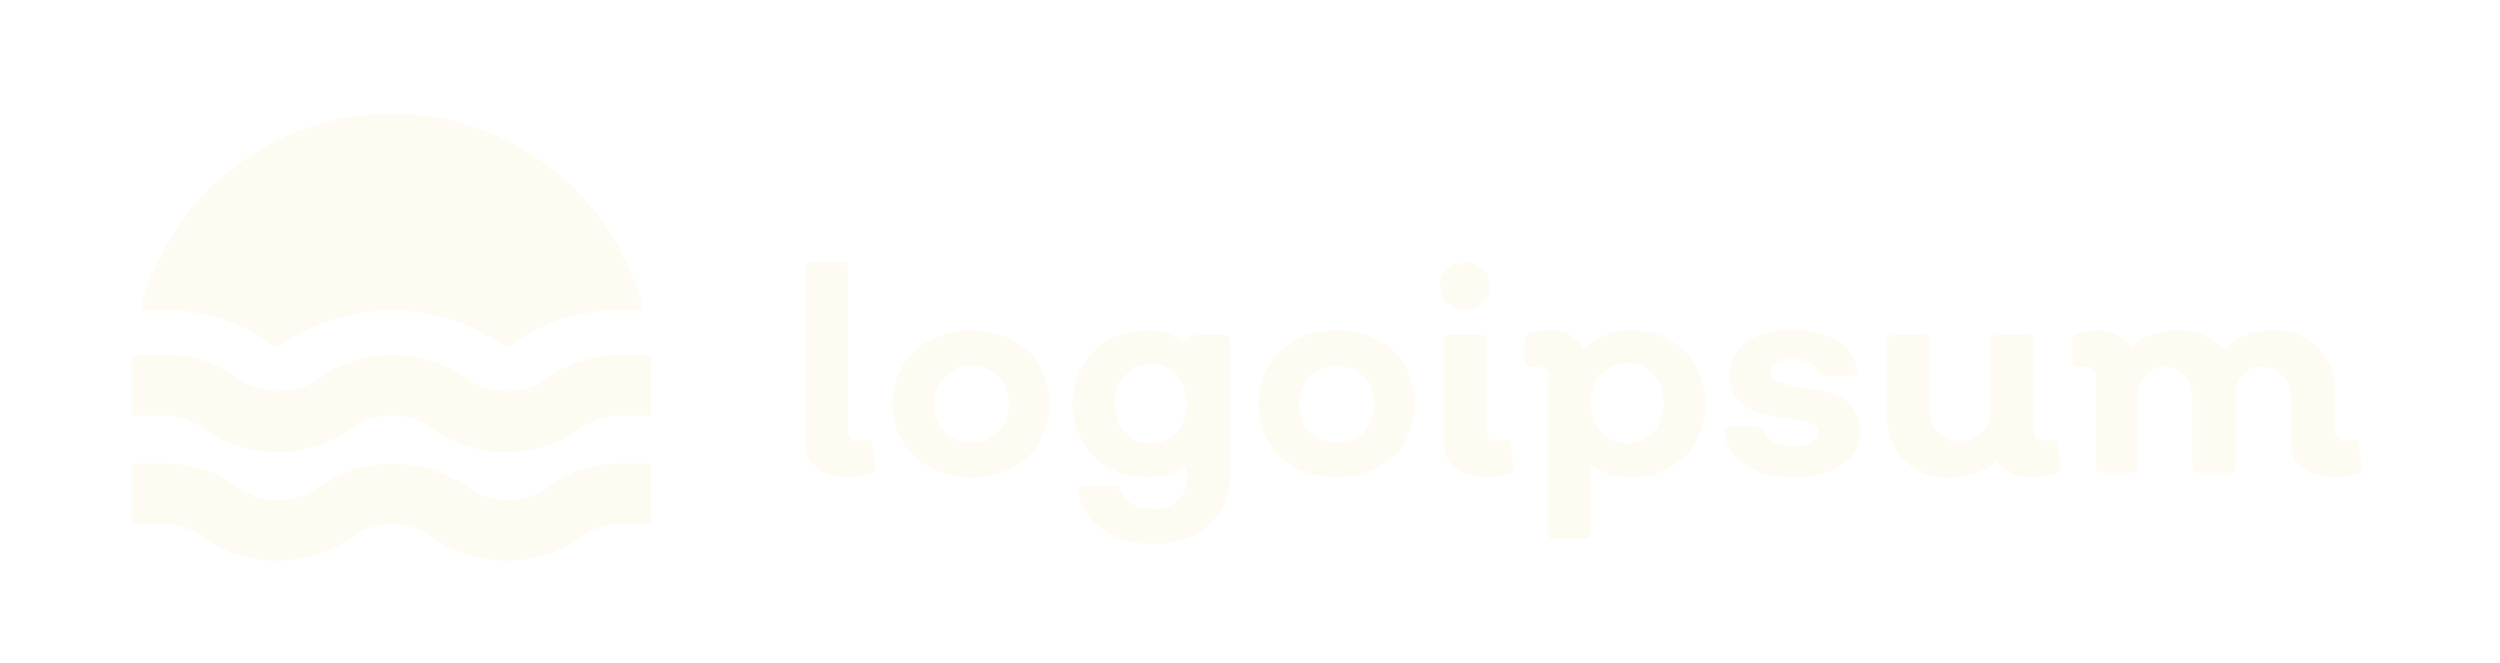
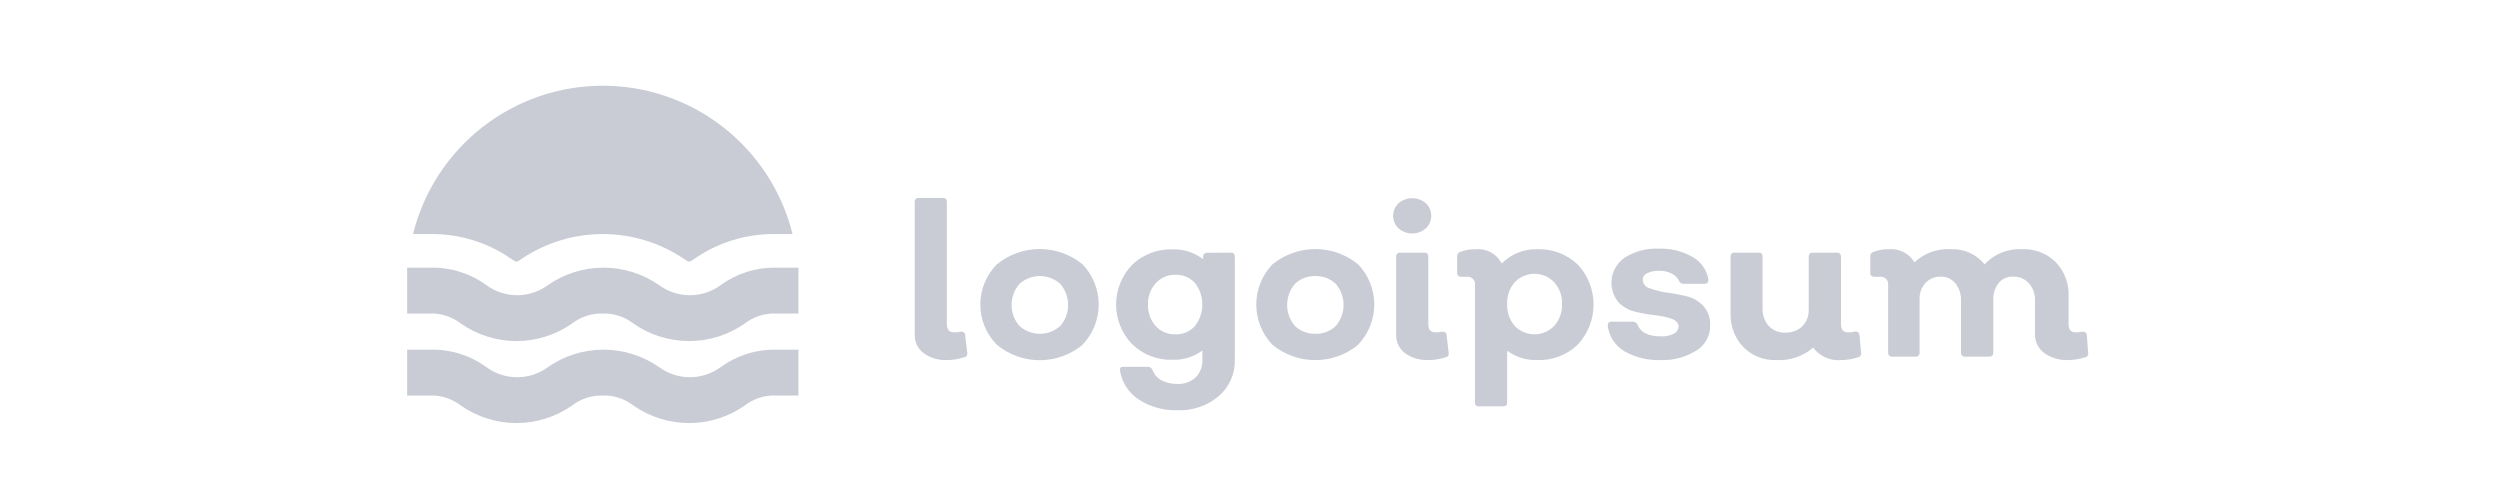
- <svg xmlns="http://www.w3.org/2000/svg" id="logo-3" width="132" height="35" viewBox="0 0 132 35" fill="#fefbf3">
-   <path d="M44.83 25.205C44.235 25.237 43.647 25.068 43.16 24.725C42.957 24.574 42.793 24.376 42.683 24.148C42.573 23.919 42.521 23.668 42.53 23.415V14.145C42.525 14.105 42.529 14.066 42.542 14.028C42.555 13.991 42.576 13.957 42.604 13.929C42.632 13.901 42.666 13.88 42.703 13.867C42.741 13.854 42.781 13.85 42.82 13.855H44.5C44.69 13.855 44.78 13.955 44.78 14.145V22.695C44.78 23.075 44.95 23.265 45.3 23.265C45.448 23.271 45.597 23.254 45.74 23.215C45.94 23.215 46.05 23.275 46.06 23.455L46.21 24.705C46.217 24.741 46.217 24.779 46.208 24.815C46.2 24.851 46.183 24.885 46.16 24.914C46.138 24.944 46.109 24.968 46.076 24.985C46.043 25.003 46.007 25.013 45.97 25.015C45.602 25.136 45.218 25.2 44.83 25.205Z" class="ccustom" fill="#fefbf3" />
-   <path d="M54.28 24.135C53.436 24.832 52.375 25.214 51.28 25.214C50.185 25.214 49.124 24.832 48.28 24.135C47.538 23.386 47.122 22.374 47.122 21.32C47.122 20.265 47.538 19.254 48.28 18.505C49.126 17.811 50.186 17.432 51.28 17.432C52.374 17.432 53.434 17.811 54.28 18.505C55.005 19.261 55.41 20.267 55.41 21.315C55.41 22.362 55.005 23.369 54.28 24.125V24.135ZM49.86 22.815C50.252 23.17 50.761 23.366 51.29 23.366C51.819 23.366 52.328 23.17 52.72 22.815C53.075 22.407 53.27 21.885 53.27 21.345C53.27 20.805 53.075 20.282 52.72 19.875C52.328 19.52 51.819 19.323 51.29 19.323C50.761 19.323 50.252 19.52 49.86 19.875C49.505 20.282 49.31 20.805 49.31 21.345C49.31 21.885 49.505 22.407 49.86 22.815Z" class="ccustom" fill="#fefbf3" />
-   <path d="M64.66 17.685C64.85 17.685 64.94 17.785 64.94 17.975V25.145C64.957 25.629 64.867 26.11 64.675 26.555C64.483 27 64.194 27.396 63.83 27.715C63.021 28.404 61.982 28.762 60.92 28.715C59.961 28.748 59.015 28.487 58.21 27.965C57.866 27.739 57.572 27.445 57.347 27.101C57.122 26.757 56.97 26.37 56.9 25.965C56.9 25.765 56.9 25.675 57.17 25.675H58.85C58.921 25.677 58.99 25.7 59.049 25.741C59.108 25.782 59.153 25.839 59.18 25.905C59.289 26.208 59.506 26.461 59.79 26.615C60.136 26.793 60.521 26.883 60.91 26.875C61.145 26.888 61.38 26.854 61.601 26.774C61.823 26.696 62.026 26.573 62.2 26.415C62.359 26.249 62.482 26.053 62.563 25.838C62.644 25.623 62.68 25.394 62.67 25.165V24.535C62.069 24.977 61.336 25.206 60.59 25.185C60.068 25.204 59.547 25.117 59.059 24.93C58.571 24.742 58.126 24.458 57.75 24.095C57.029 23.349 56.626 22.352 56.626 21.315C56.626 20.277 57.029 19.281 57.75 18.535C58.127 18.174 58.573 17.893 59.061 17.708C59.549 17.522 60.069 17.436 60.59 17.455C61.358 17.434 62.11 17.678 62.72 18.145V17.985C62.715 17.946 62.719 17.907 62.732 17.871C62.744 17.834 62.764 17.801 62.791 17.773C62.818 17.745 62.851 17.724 62.887 17.71C62.923 17.697 62.962 17.692 63 17.695L64.66 17.685ZM60.78 23.405C61.038 23.413 61.294 23.364 61.531 23.262C61.767 23.16 61.979 23.007 62.15 22.815C62.483 22.385 62.663 21.858 62.663 21.315C62.663 20.772 62.483 20.244 62.15 19.815C61.979 19.625 61.769 19.474 61.534 19.374C61.299 19.274 61.045 19.226 60.79 19.235C60.529 19.227 60.27 19.275 60.03 19.377C59.79 19.479 59.575 19.632 59.4 19.825C59.032 20.235 58.838 20.773 58.86 21.325C58.842 21.87 59.031 22.403 59.39 22.815C59.566 23.007 59.781 23.16 60.021 23.262C60.261 23.363 60.52 23.412 60.78 23.405Z" class="ccustom" fill="#fefbf3" />
-   <path d="M73.57 24.135C72.724 24.829 71.664 25.208 70.57 25.208C69.476 25.208 68.416 24.829 67.57 24.135C66.844 23.377 66.439 22.369 66.439 21.32C66.439 20.271 66.844 19.262 67.57 18.505C68.417 17.813 69.477 17.434 70.57 17.434C71.663 17.434 72.723 17.813 73.57 18.505C74.295 19.261 74.7 20.267 74.7 21.315C74.7 22.362 74.295 23.369 73.57 24.125V24.135ZM69.14 22.815C69.332 22.997 69.558 23.14 69.805 23.234C70.052 23.328 70.316 23.373 70.58 23.365C70.843 23.372 71.104 23.326 71.35 23.232C71.595 23.138 71.82 22.996 72.01 22.815C72.359 22.404 72.55 21.883 72.55 21.345C72.55 20.806 72.359 20.285 72.01 19.875C71.82 19.694 71.595 19.552 71.35 19.457C71.104 19.363 70.843 19.318 70.58 19.325C70.316 19.317 70.052 19.361 69.805 19.455C69.558 19.55 69.332 19.692 69.14 19.875C68.791 20.285 68.6 20.806 68.6 21.345C68.6 21.883 68.791 22.404 69.14 22.815Z" class="ccustom" fill="#fefbf3" />
-   <path d="M78.31 15.985C78.046 16.216 77.706 16.344 77.355 16.344C77.004 16.344 76.664 16.216 76.4 15.985C76.28 15.872 76.185 15.735 76.119 15.584C76.054 15.433 76.02 15.27 76.02 15.105C76.02 14.94 76.054 14.777 76.119 14.626C76.185 14.474 76.28 14.338 76.4 14.225C76.667 13.999 77.005 13.875 77.355 13.875C77.705 13.875 78.043 13.999 78.31 14.225C78.43 14.338 78.525 14.474 78.591 14.626C78.656 14.777 78.689 14.94 78.689 15.105C78.689 15.27 78.656 15.433 78.591 15.584C78.525 15.735 78.43 15.872 78.31 15.985ZM78.52 25.205C77.926 25.234 77.338 25.065 76.85 24.725C76.65 24.572 76.489 24.373 76.381 24.145C76.273 23.917 76.221 23.667 76.23 23.415V17.975C76.225 17.936 76.229 17.896 76.242 17.858C76.255 17.821 76.276 17.787 76.304 17.759C76.332 17.731 76.366 17.71 76.403 17.697C76.441 17.684 76.481 17.68 76.52 17.685H78.2C78.39 17.685 78.48 17.785 78.48 17.975V22.695C78.48 23.075 78.65 23.265 78.99 23.265C79.142 23.27 79.293 23.253 79.44 23.215C79.64 23.215 79.75 23.275 79.76 23.455L79.91 24.705C79.917 24.741 79.916 24.779 79.908 24.815C79.9 24.851 79.883 24.885 79.861 24.914C79.838 24.944 79.809 24.968 79.776 24.985C79.743 25.003 79.707 25.013 79.67 25.015C79.299 25.137 78.911 25.201 78.52 25.205Z" class="ccustom" fill="#fefbf3" />
-   <path d="M86.09 17.445C86.615 17.424 87.138 17.509 87.63 17.694C88.121 17.88 88.57 18.162 88.95 18.525C89.657 19.284 90.05 20.282 90.05 21.32C90.05 22.357 89.657 23.356 88.95 24.115C88.572 24.48 88.123 24.765 87.632 24.953C87.14 25.14 86.616 25.226 86.09 25.205C85.341 25.221 84.607 24.993 84 24.555V28.165C84 28.355 83.9 28.445 83.71 28.445H82.03C81.992 28.452 81.952 28.45 81.915 28.438C81.878 28.427 81.844 28.406 81.816 28.378C81.789 28.351 81.768 28.317 81.757 28.28C81.745 28.243 81.743 28.203 81.75 28.165V19.965C81.762 19.884 81.755 19.803 81.729 19.726C81.704 19.649 81.66 19.579 81.603 19.521C81.546 19.464 81.476 19.421 81.399 19.396C81.322 19.37 81.24 19.363 81.16 19.375H80.83C80.61 19.375 80.5 19.295 80.5 19.135V17.955C80.495 17.882 80.515 17.809 80.557 17.749C80.599 17.689 80.66 17.645 80.73 17.625C81.076 17.499 81.442 17.438 81.81 17.445C82.177 17.412 82.545 17.49 82.868 17.668C83.19 17.846 83.452 18.117 83.62 18.445C83.942 18.119 84.327 17.862 84.752 17.69C85.177 17.518 85.632 17.435 86.09 17.445ZM84.53 22.815C84.708 23.001 84.922 23.149 85.16 23.251C85.397 23.352 85.652 23.404 85.91 23.404C86.168 23.404 86.423 23.352 86.66 23.251C86.897 23.149 87.112 23.001 87.29 22.815C87.666 22.396 87.863 21.847 87.84 21.285C87.866 20.722 87.668 20.172 87.29 19.755C87.112 19.568 86.897 19.42 86.66 19.319C86.423 19.217 86.168 19.165 85.91 19.165C85.652 19.165 85.397 19.217 85.16 19.319C84.922 19.42 84.708 19.568 84.53 19.755C84.166 20.179 83.977 20.726 84 21.285C83.98 21.843 84.169 22.389 84.53 22.815Z" class="ccustom" fill="#fefbf3" />
-   <path d="M94.77 25.205C93.872 25.242 92.982 25.027 92.2 24.585C91.886 24.396 91.619 24.138 91.418 23.832C91.217 23.526 91.088 23.178 91.04 22.815C91.04 22.615 91.11 22.515 91.33 22.515H92.8C92.87 22.517 92.938 22.539 92.996 22.578C93.054 22.617 93.101 22.671 93.13 22.735C93.34 23.275 93.89 23.545 94.77 23.545C95.077 23.559 95.383 23.497 95.66 23.365C95.756 23.322 95.838 23.253 95.898 23.167C95.958 23.081 95.993 22.98 96 22.875C96 22.615 95.84 22.435 95.52 22.315C95.141 22.188 94.748 22.105 94.35 22.065C93.879 22.011 93.411 21.928 92.95 21.815C92.502 21.713 92.094 21.48 91.78 21.145C91.595 20.917 91.459 20.653 91.38 20.371C91.301 20.088 91.281 19.792 91.321 19.501C91.362 19.21 91.461 18.931 91.614 18.681C91.767 18.43 91.97 18.214 92.21 18.045C92.931 17.586 93.776 17.362 94.63 17.405C95.456 17.377 96.274 17.581 96.99 17.995C97.279 18.158 97.527 18.384 97.717 18.655C97.908 18.927 98.035 19.238 98.09 19.565C98.09 19.765 98 19.865 97.82 19.865H96.34C96.278 19.868 96.216 19.853 96.162 19.821C96.109 19.789 96.066 19.741 96.04 19.685C95.941 19.448 95.755 19.258 95.52 19.155C95.255 19.016 94.959 18.947 94.66 18.955C94.367 18.939 94.075 18.997 93.81 19.125C93.717 19.161 93.637 19.224 93.579 19.306C93.522 19.388 93.491 19.485 93.49 19.585C93.496 19.721 93.546 19.853 93.633 19.959C93.719 20.065 93.837 20.141 93.97 20.175C94.354 20.32 94.753 20.42 95.16 20.475C95.628 20.536 96.092 20.623 96.55 20.735C96.998 20.836 97.406 21.07 97.72 21.405C97.888 21.589 98.018 21.805 98.102 22.041C98.186 22.276 98.223 22.525 98.21 22.775C98.219 23.12 98.138 23.462 97.975 23.767C97.811 24.072 97.572 24.33 97.28 24.515C96.533 24.994 95.657 25.235 94.77 25.205Z" class="ccustom" fill="#fefbf3" />
-   <path d="M108.78 24.705C108.786 24.74 108.784 24.776 108.776 24.811C108.767 24.846 108.752 24.879 108.73 24.908C108.709 24.937 108.682 24.961 108.651 24.98C108.62 24.998 108.586 25.01 108.55 25.015C108.185 25.134 107.804 25.198 107.42 25.205C107.04 25.244 106.656 25.185 106.306 25.032C105.955 24.88 105.65 24.64 105.42 24.335C104.714 24.942 103.8 25.254 102.87 25.205C102.438 25.225 102.007 25.154 101.604 24.997C101.201 24.84 100.835 24.601 100.53 24.295C100.227 23.974 99.992 23.595 99.839 23.18C99.686 22.766 99.619 22.326 99.64 21.885V17.975C99.64 17.785 99.73 17.685 99.92 17.685H101.6C101.79 17.685 101.88 17.785 101.88 17.975V21.585C101.862 22.035 102.015 22.474 102.31 22.815C102.457 22.971 102.636 23.093 102.834 23.174C103.032 23.256 103.246 23.293 103.46 23.285C103.679 23.294 103.898 23.26 104.104 23.185C104.31 23.109 104.499 22.994 104.66 22.845C104.812 22.688 104.931 22.501 105.008 22.296C105.086 22.092 105.12 21.873 105.11 21.655V17.975C105.11 17.785 105.2 17.685 105.39 17.685H107.09C107.28 17.685 107.37 17.785 107.37 17.975V22.685C107.37 23.075 107.54 23.265 107.87 23.265C108.025 23.271 108.18 23.254 108.33 23.215C108.368 23.204 108.408 23.202 108.446 23.209C108.485 23.216 108.521 23.232 108.553 23.255C108.585 23.278 108.611 23.308 108.63 23.343C108.648 23.377 108.658 23.416 108.66 23.455L108.78 24.705Z" class="ccustom" fill="#fefbf3" />
-   <path d="M124.67 24.705C124.679 24.741 124.68 24.778 124.673 24.814C124.665 24.85 124.65 24.884 124.628 24.914C124.606 24.944 124.578 24.968 124.545 24.985C124.513 25.003 124.477 25.013 124.44 25.015C124.068 25.136 123.681 25.2 123.29 25.205C122.695 25.235 122.108 25.067 121.62 24.725C121.409 24.578 121.238 24.382 121.121 24.154C121.004 23.925 120.945 23.671 120.95 23.415V21.065C120.971 20.616 120.821 20.177 120.53 19.835C120.39 19.678 120.216 19.555 120.023 19.474C119.829 19.393 119.62 19.355 119.41 19.365C119.221 19.358 119.033 19.393 118.859 19.47C118.686 19.546 118.533 19.66 118.41 19.805C118.146 20.14 118.011 20.559 118.03 20.985V24.675C118.03 24.865 117.94 24.965 117.75 24.965H116.06C116.021 24.97 115.981 24.965 115.944 24.953C115.906 24.94 115.872 24.919 115.844 24.89C115.816 24.863 115.795 24.829 115.782 24.791C115.769 24.754 115.765 24.714 115.77 24.675V21.065C115.792 20.621 115.653 20.185 115.38 19.835C115.258 19.688 115.105 19.569 114.932 19.488C114.76 19.407 114.571 19.365 114.38 19.365C114.176 19.357 113.973 19.391 113.783 19.467C113.593 19.543 113.422 19.658 113.28 19.805C112.994 20.129 112.847 20.553 112.87 20.985V24.675C112.875 24.714 112.871 24.754 112.858 24.791C112.845 24.829 112.824 24.863 112.796 24.89C112.768 24.919 112.734 24.94 112.697 24.953C112.659 24.965 112.619 24.97 112.58 24.965H110.95C110.76 24.965 110.67 24.865 110.67 24.675V19.965C110.682 19.884 110.675 19.803 110.649 19.726C110.624 19.649 110.581 19.579 110.523 19.521C110.466 19.464 110.396 19.421 110.319 19.396C110.242 19.37 110.16 19.363 110.08 19.375H109.75C109.53 19.375 109.42 19.295 109.42 19.135V17.955C109.415 17.882 109.435 17.809 109.477 17.749C109.519 17.689 109.58 17.645 109.65 17.625C109.996 17.499 110.362 17.438 110.73 17.445C111.083 17.415 111.438 17.485 111.753 17.648C112.068 17.811 112.33 18.059 112.51 18.365C112.847 18.045 113.247 17.798 113.684 17.64C114.121 17.482 114.586 17.415 115.05 17.445C115.501 17.423 115.95 17.507 116.362 17.691C116.774 17.876 117.136 18.154 117.42 18.505C117.751 18.145 118.158 17.863 118.611 17.68C119.064 17.497 119.552 17.416 120.04 17.445C120.476 17.424 120.912 17.495 121.32 17.651C121.728 17.808 122.099 18.047 122.41 18.355C122.714 18.675 122.949 19.054 123.102 19.468C123.255 19.883 123.323 20.324 123.3 20.765V22.695C123.3 23.075 123.47 23.265 123.79 23.265C123.945 23.272 124.1 23.255 124.25 23.215C124.457 23.215 124.567 23.295 124.58 23.455L124.67 24.705Z" class="ccustom" fill="#fefbf3" />
-   <path d="M7.41 16.385C8.148 13.419 9.856 10.786 12.264 8.904C14.671 7.022 17.639 6 20.695 6C23.751 6 26.719 7.022 29.126 8.904C31.534 10.786 33.242 13.419 33.98 16.385H32.78C30.756 16.355 28.773 16.96 27.11 18.115C27.014 18.184 26.914 18.248 26.81 18.305H26.67C26.566 18.248 26.466 18.184 26.37 18.115C24.692 16.987 22.717 16.384 20.695 16.384C18.673 16.384 16.698 16.987 15.02 18.115C14.924 18.184 14.824 18.248 14.72 18.305H14.58C14.476 18.248 14.376 18.184 14.28 18.115C12.617 16.96 10.634 16.355 8.61 16.385H7.41ZM30.62 22.655C31.236 22.175 32 21.924 32.78 21.945H34.39V18.735H32.78C31.405 18.718 30.062 19.146 28.95 19.955C28.324 20.416 27.567 20.665 26.79 20.665C26.013 20.665 25.256 20.416 24.63 19.955C23.49 19.161 22.134 18.736 20.745 18.736C19.356 18.736 18 19.161 16.86 19.955C16.234 20.416 15.477 20.665 14.7 20.665C13.923 20.665 13.166 20.416 12.54 19.955C11.414 19.136 10.052 18.707 8.66 18.735H7V21.945H8.61C9.391 21.924 10.154 22.175 10.77 22.655C11.908 23.449 13.262 23.875 14.65 23.875C16.038 23.875 17.392 23.449 18.53 22.655C19.147 22.177 19.91 21.926 20.69 21.945C21.471 21.922 22.235 22.174 22.85 22.655C23.99 23.448 25.346 23.874 26.735 23.874C28.124 23.874 29.48 23.448 30.62 22.655V22.655ZM30.62 28.395C31.236 27.915 32 27.664 32.78 27.685H34.39V24.475H32.78C31.405 24.458 30.062 24.886 28.95 25.695C28.324 26.156 27.567 26.405 26.79 26.405C26.013 26.405 25.256 26.156 24.63 25.695C23.49 24.901 22.134 24.476 20.745 24.476C19.356 24.476 18 24.901 16.86 25.695C16.234 26.156 15.477 26.405 14.7 26.405C13.923 26.405 13.166 26.156 12.54 25.695C11.414 24.876 10.052 24.447 8.66 24.475H7V27.685H8.61C9.391 27.664 10.154 27.915 10.77 28.395C11.908 29.189 13.262 29.615 14.65 29.615C16.038 29.615 17.392 29.189 18.53 28.395C19.147 27.916 19.91 27.666 20.69 27.685C21.471 27.662 22.235 27.913 22.85 28.395C23.99 29.188 25.346 29.614 26.735 29.614C28.124 29.614 29.48 29.188 30.62 28.395V28.395Z" class="ccustom" fill="#fefbf3" />
+ <svg xmlns="http://www.w3.org/2000/svg" id="logo-3" width="150" height="30" viewBox="0 0 132 35" fill="#C9CCD5 ">
+   <path d="M44.83 25.205C44.235 25.237 43.647 25.068 43.16 24.725C42.957 24.574 42.793 24.376 42.683 24.148C42.573 23.919 42.521 23.668 42.53 23.415V14.145C42.525 14.105 42.529 14.066 42.542 14.028C42.555 13.991 42.576 13.957 42.604 13.929C42.632 13.901 42.666 13.88 42.703 13.867C42.741 13.854 42.781 13.85 42.82 13.855H44.5C44.69 13.855 44.78 13.955 44.78 14.145V22.695C44.78 23.075 44.95 23.265 45.3 23.265C45.448 23.271 45.597 23.254 45.74 23.215C45.94 23.215 46.05 23.275 46.06 23.455L46.21 24.705C46.217 24.741 46.217 24.779 46.208 24.815C46.2 24.851 46.183 24.885 46.16 24.914C46.138 24.944 46.109 24.968 46.076 24.985C46.043 25.003 46.007 25.013 45.97 25.015C45.602 25.136 45.218 25.2 44.83 25.205Z" class="ccustom" fill="#C9CCD5 " />
+   <path d="M54.28 24.135C53.436 24.832 52.375 25.214 51.28 25.214C50.185 25.214 49.124 24.832 48.28 24.135C47.538 23.386 47.122 22.374 47.122 21.32C47.122 20.265 47.538 19.254 48.28 18.505C49.126 17.811 50.186 17.432 51.28 17.432C52.374 17.432 53.434 17.811 54.28 18.505C55.005 19.261 55.41 20.267 55.41 21.315C55.41 22.362 55.005 23.369 54.28 24.125V24.135ZM49.86 22.815C50.252 23.17 50.761 23.366 51.29 23.366C51.819 23.366 52.328 23.17 52.72 22.815C53.075 22.407 53.27 21.885 53.27 21.345C53.27 20.805 53.075 20.282 52.72 19.875C52.328 19.52 51.819 19.323 51.29 19.323C50.761 19.323 50.252 19.52 49.86 19.875C49.505 20.282 49.31 20.805 49.31 21.345C49.31 21.885 49.505 22.407 49.86 22.815Z" class="ccustom" fill="#C9CCD5 " />
+   <path d="M64.66 17.685C64.85 17.685 64.94 17.785 64.94 17.975V25.145C64.957 25.629 64.867 26.11 64.675 26.555C64.483 27 64.194 27.396 63.83 27.715C63.021 28.404 61.982 28.762 60.92 28.715C59.961 28.748 59.015 28.487 58.21 27.965C57.866 27.739 57.572 27.445 57.347 27.101C57.122 26.757 56.97 26.37 56.9 25.965C56.9 25.765 56.9 25.675 57.17 25.675H58.85C58.921 25.677 58.99 25.7 59.049 25.741C59.108 25.782 59.153 25.839 59.18 25.905C59.289 26.208 59.506 26.461 59.79 26.615C60.136 26.793 60.521 26.883 60.91 26.875C61.145 26.888 61.38 26.854 61.601 26.774C61.823 26.696 62.026 26.573 62.2 26.415C62.359 26.249 62.482 26.053 62.563 25.838C62.644 25.623 62.68 25.394 62.67 25.165V24.535C62.069 24.977 61.336 25.206 60.59 25.185C60.068 25.204 59.547 25.117 59.059 24.93C58.571 24.742 58.126 24.458 57.75 24.095C57.029 23.349 56.626 22.352 56.626 21.315C56.626 20.277 57.029 19.281 57.75 18.535C58.127 18.174 58.573 17.893 59.061 17.708C59.549 17.522 60.069 17.436 60.59 17.455C61.358 17.434 62.11 17.678 62.72 18.145V17.985C62.715 17.946 62.719 17.907 62.732 17.871C62.744 17.834 62.764 17.801 62.791 17.773C62.818 17.745 62.851 17.724 62.887 17.71C62.923 17.697 62.962 17.692 63 17.695L64.66 17.685ZM60.78 23.405C61.038 23.413 61.294 23.364 61.531 23.262C61.767 23.16 61.979 23.007 62.15 22.815C62.483 22.385 62.663 21.858 62.663 21.315C62.663 20.772 62.483 20.244 62.15 19.815C61.979 19.625 61.769 19.474 61.534 19.374C61.299 19.274 61.045 19.226 60.79 19.235C60.529 19.227 60.27 19.275 60.03 19.377C59.79 19.479 59.575 19.632 59.4 19.825C59.032 20.235 58.838 20.773 58.86 21.325C58.842 21.87 59.031 22.403 59.39 22.815C59.566 23.007 59.781 23.16 60.021 23.262C60.261 23.363 60.52 23.412 60.78 23.405Z" class="ccustom" fill="#C9CCD5 " />
+   <path d="M73.57 24.135C72.724 24.829 71.664 25.208 70.57 25.208C69.476 25.208 68.416 24.829 67.57 24.135C66.844 23.377 66.439 22.369 66.439 21.32C66.439 20.271 66.844 19.262 67.57 18.505C68.417 17.813 69.477 17.434 70.57 17.434C71.663 17.434 72.723 17.813 73.57 18.505C74.295 19.261 74.7 20.267 74.7 21.315C74.7 22.362 74.295 23.369 73.57 24.125V24.135ZM69.14 22.815C69.332 22.997 69.558 23.14 69.805 23.234C70.052 23.328 70.316 23.373 70.58 23.365C70.843 23.372 71.104 23.326 71.35 23.232C71.595 23.138 71.82 22.996 72.01 22.815C72.359 22.404 72.55 21.883 72.55 21.345C72.55 20.806 72.359 20.285 72.01 19.875C71.82 19.694 71.595 19.552 71.35 19.457C71.104 19.363 70.843 19.318 70.58 19.325C70.316 19.317 70.052 19.361 69.805 19.455C69.558 19.55 69.332 19.692 69.14 19.875C68.791 20.285 68.6 20.806 68.6 21.345C68.6 21.883 68.791 22.404 69.14 22.815Z" class="ccustom" fill="#C9CCD5 " />
+   <path d="M78.31 15.985C78.046 16.216 77.706 16.344 77.355 16.344C77.004 16.344 76.664 16.216 76.4 15.985C76.28 15.872 76.185 15.735 76.119 15.584C76.054 15.433 76.02 15.27 76.02 15.105C76.02 14.94 76.054 14.777 76.119 14.626C76.185 14.474 76.28 14.338 76.4 14.225C76.667 13.999 77.005 13.875 77.355 13.875C77.705 13.875 78.043 13.999 78.31 14.225C78.43 14.338 78.525 14.474 78.591 14.626C78.656 14.777 78.689 14.94 78.689 15.105C78.689 15.27 78.656 15.433 78.591 15.584C78.525 15.735 78.43 15.872 78.31 15.985ZM78.52 25.205C77.926 25.234 77.338 25.065 76.85 24.725C76.65 24.572 76.489 24.373 76.381 24.145C76.273 23.917 76.221 23.667 76.23 23.415V17.975C76.225 17.936 76.229 17.896 76.242 17.858C76.255 17.821 76.276 17.787 76.304 17.759C76.332 17.731 76.366 17.71 76.403 17.697C76.441 17.684 76.481 17.68 76.52 17.685H78.2C78.39 17.685 78.48 17.785 78.48 17.975V22.695C78.48 23.075 78.65 23.265 78.99 23.265C79.142 23.27 79.293 23.253 79.44 23.215C79.64 23.215 79.75 23.275 79.76 23.455L79.91 24.705C79.917 24.741 79.916 24.779 79.908 24.815C79.9 24.851 79.883 24.885 79.861 24.914C79.838 24.944 79.809 24.968 79.776 24.985C79.743 25.003 79.707 25.013 79.67 25.015C79.299 25.137 78.911 25.201 78.52 25.205Z" class="ccustom" fill="#C9CCD5 " />
+   <path d="M86.09 17.445C86.615 17.424 87.138 17.509 87.63 17.694C88.121 17.88 88.57 18.162 88.95 18.525C89.657 19.284 90.05 20.282 90.05 21.32C90.05 22.357 89.657 23.356 88.95 24.115C88.572 24.48 88.123 24.765 87.632 24.953C87.14 25.14 86.616 25.226 86.09 25.205C85.341 25.221 84.607 24.993 84 24.555V28.165C84 28.355 83.9 28.445 83.71 28.445H82.03C81.992 28.452 81.952 28.45 81.915 28.438C81.878 28.427 81.844 28.406 81.816 28.378C81.789 28.351 81.768 28.317 81.757 28.28C81.745 28.243 81.743 28.203 81.75 28.165V19.965C81.762 19.884 81.755 19.803 81.729 19.726C81.704 19.649 81.66 19.579 81.603 19.521C81.546 19.464 81.476 19.421 81.399 19.396C81.322 19.37 81.24 19.363 81.16 19.375H80.83C80.61 19.375 80.5 19.295 80.5 19.135V17.955C80.495 17.882 80.515 17.809 80.557 17.749C80.599 17.689 80.66 17.645 80.73 17.625C81.076 17.499 81.442 17.438 81.81 17.445C82.177 17.412 82.545 17.49 82.868 17.668C83.19 17.846 83.452 18.117 83.62 18.445C83.942 18.119 84.327 17.862 84.752 17.69C85.177 17.518 85.632 17.435 86.09 17.445ZM84.53 22.815C84.708 23.001 84.922 23.149 85.16 23.251C85.397 23.352 85.652 23.404 85.91 23.404C86.168 23.404 86.423 23.352 86.66 23.251C86.897 23.149 87.112 23.001 87.29 22.815C87.666 22.396 87.863 21.847 87.84 21.285C87.866 20.722 87.668 20.172 87.29 19.755C87.112 19.568 86.897 19.42 86.66 19.319C86.423 19.217 86.168 19.165 85.91 19.165C85.652 19.165 85.397 19.217 85.16 19.319C84.922 19.42 84.708 19.568 84.53 19.755C84.166 20.179 83.977 20.726 84 21.285C83.98 21.843 84.169 22.389 84.53 22.815Z" class="ccustom" fill="#C9CCD5 " />
+   <path d="M94.77 25.205C93.872 25.242 92.982 25.027 92.2 24.585C91.886 24.396 91.619 24.138 91.418 23.832C91.217 23.526 91.088 23.178 91.04 22.815C91.04 22.615 91.11 22.515 91.33 22.515H92.8C92.87 22.517 92.938 22.539 92.996 22.578C93.054 22.617 93.101 22.671 93.13 22.735C93.34 23.275 93.89 23.545 94.77 23.545C95.077 23.559 95.383 23.497 95.66 23.365C95.756 23.322 95.838 23.253 95.898 23.167C95.958 23.081 95.993 22.98 96 22.875C96 22.615 95.84 22.435 95.52 22.315C95.141 22.188 94.748 22.105 94.35 22.065C93.879 22.011 93.411 21.928 92.95 21.815C92.502 21.713 92.094 21.48 91.78 21.145C91.595 20.917 91.459 20.653 91.38 20.371C91.301 20.088 91.281 19.792 91.321 19.501C91.362 19.21 91.461 18.931 91.614 18.681C91.767 18.43 91.97 18.214 92.21 18.045C92.931 17.586 93.776 17.362 94.63 17.405C95.456 17.377 96.274 17.581 96.99 17.995C97.279 18.158 97.527 18.384 97.717 18.655C97.908 18.927 98.035 19.238 98.09 19.565C98.09 19.765 98 19.865 97.82 19.865H96.34C96.278 19.868 96.216 19.853 96.162 19.821C96.109 19.789 96.066 19.741 96.04 19.685C95.941 19.448 95.755 19.258 95.52 19.155C95.255 19.016 94.959 18.947 94.66 18.955C94.367 18.939 94.075 18.997 93.81 19.125C93.717 19.161 93.637 19.224 93.579 19.306C93.522 19.388 93.491 19.485 93.49 19.585C93.496 19.721 93.546 19.853 93.633 19.959C93.719 20.065 93.837 20.141 93.97 20.175C94.354 20.32 94.753 20.42 95.16 20.475C95.628 20.536 96.092 20.623 96.55 20.735C96.998 20.836 97.406 21.07 97.72 21.405C97.888 21.589 98.018 21.805 98.102 22.041C98.186 22.276 98.223 22.525 98.21 22.775C98.219 23.12 98.138 23.462 97.975 23.767C97.811 24.072 97.572 24.33 97.28 24.515C96.533 24.994 95.657 25.235 94.77 25.205Z" class="ccustom" fill="#C9CCD5" />
+   <path d="M108.78 24.705C108.786 24.74 108.784 24.776 108.776 24.811C108.767 24.846 108.752 24.879 108.73 24.908C108.709 24.937 108.682 24.961 108.651 24.98C108.62 24.998 108.586 25.01 108.55 25.015C108.185 25.134 107.804 25.198 107.42 25.205C107.04 25.244 106.656 25.185 106.306 25.032C105.955 24.88 105.65 24.64 105.42 24.335C104.714 24.942 103.8 25.254 102.87 25.205C102.438 25.225 102.007 25.154 101.604 24.997C101.201 24.84 100.835 24.601 100.53 24.295C100.227 23.974 99.992 23.595 99.839 23.18C99.686 22.766 99.619 22.326 99.64 21.885V17.975C99.64 17.785 99.73 17.685 99.92 17.685H101.6C101.79 17.685 101.88 17.785 101.88 17.975V21.585C101.862 22.035 102.015 22.474 102.31 22.815C102.457 22.971 102.636 23.093 102.834 23.174C103.032 23.256 103.246 23.293 103.46 23.285C103.679 23.294 103.898 23.26 104.104 23.185C104.31 23.109 104.499 22.994 104.66 22.845C104.812 22.688 104.931 22.501 105.008 22.296C105.086 22.092 105.12 21.873 105.11 21.655V17.975C105.11 17.785 105.2 17.685 105.39 17.685H107.09C107.28 17.685 107.37 17.785 107.37 17.975V22.685C107.37 23.075 107.54 23.265 107.87 23.265C108.025 23.271 108.18 23.254 108.33 23.215C108.368 23.204 108.408 23.202 108.446 23.209C108.485 23.216 108.521 23.232 108.553 23.255C108.585 23.278 108.611 23.308 108.63 23.343C108.648 23.377 108.658 23.416 108.66 23.455L108.78 24.705Z" class="ccustom" fill="#C9CCD5 " />
+   <path d="M124.67 24.705C124.679 24.741 124.68 24.778 124.673 24.814C124.665 24.85 124.65 24.884 124.628 24.914C124.606 24.944 124.578 24.968 124.545 24.985C124.513 25.003 124.477 25.013 124.44 25.015C124.068 25.136 123.681 25.2 123.29 25.205C122.695 25.235 122.108 25.067 121.62 24.725C121.409 24.578 121.238 24.382 121.121 24.154C121.004 23.925 120.945 23.671 120.95 23.415V21.065C120.971 20.616 120.821 20.177 120.53 19.835C120.39 19.678 120.216 19.555 120.023 19.474C119.829 19.393 119.62 19.355 119.41 19.365C119.221 19.358 119.033 19.393 118.859 19.47C118.686 19.546 118.533 19.66 118.41 19.805C118.146 20.14 118.011 20.559 118.03 20.985V24.675C118.03 24.865 117.94 24.965 117.75 24.965H116.06C116.021 24.97 115.981 24.965 115.944 24.953C115.906 24.94 115.872 24.919 115.844 24.89C115.816 24.863 115.795 24.829 115.782 24.791C115.769 24.754 115.765 24.714 115.77 24.675V21.065C115.792 20.621 115.653 20.185 115.38 19.835C115.258 19.688 115.105 19.569 114.932 19.488C114.76 19.407 114.571 19.365 114.38 19.365C114.176 19.357 113.973 19.391 113.783 19.467C113.593 19.543 113.422 19.658 113.28 19.805C112.994 20.129 112.847 20.553 112.87 20.985V24.675C112.875 24.714 112.871 24.754 112.858 24.791C112.845 24.829 112.824 24.863 112.796 24.89C112.768 24.919 112.734 24.94 112.697 24.953C112.659 24.965 112.619 24.97 112.58 24.965H110.95C110.76 24.965 110.67 24.865 110.67 24.675V19.965C110.682 19.884 110.675 19.803 110.649 19.726C110.624 19.649 110.581 19.579 110.523 19.521C110.466 19.464 110.396 19.421 110.319 19.396C110.242 19.37 110.16 19.363 110.08 19.375H109.75C109.53 19.375 109.42 19.295 109.42 19.135V17.955C109.415 17.882 109.435 17.809 109.477 17.749C109.519 17.689 109.58 17.645 109.65 17.625C109.996 17.499 110.362 17.438 110.73 17.445C111.083 17.415 111.438 17.485 111.753 17.648C112.068 17.811 112.33 18.059 112.51 18.365C112.847 18.045 113.247 17.798 113.684 17.64C114.121 17.482 114.586 17.415 115.05 17.445C115.501 17.423 115.95 17.507 116.362 17.691C116.774 17.876 117.136 18.154 117.42 18.505C117.751 18.145 118.158 17.863 118.611 17.68C119.064 17.497 119.552 17.416 120.04 17.445C120.476 17.424 120.912 17.495 121.32 17.651C121.728 17.808 122.099 18.047 122.41 18.355C122.714 18.675 122.949 19.054 123.102 19.468C123.255 19.883 123.323 20.324 123.3 20.765V22.695C123.3 23.075 123.47 23.265 123.79 23.265C123.945 23.272 124.1 23.255 124.25 23.215C124.457 23.215 124.567 23.295 124.58 23.455L124.67 24.705Z" class="ccustom" fill="#C9CCD5 " />
+   <path d="M7.41 16.385C8.148 13.419 9.856 10.786 12.264 8.904C14.671 7.022 17.639 6 20.695 6C23.751 6 26.719 7.022 29.126 8.904C31.534 10.786 33.242 13.419 33.98 16.385H32.78C30.756 16.355 28.773 16.96 27.11 18.115C27.014 18.184 26.914 18.248 26.81 18.305H26.67C26.566 18.248 26.466 18.184 26.37 18.115C24.692 16.987 22.717 16.384 20.695 16.384C18.673 16.384 16.698 16.987 15.02 18.115C14.924 18.184 14.824 18.248 14.72 18.305H14.58C14.476 18.248 14.376 18.184 14.28 18.115C12.617 16.96 10.634 16.355 8.61 16.385H7.41ZM30.62 22.655C31.236 22.175 32 21.924 32.78 21.945H34.39V18.735H32.78C31.405 18.718 30.062 19.146 28.95 19.955C28.324 20.416 27.567 20.665 26.79 20.665C26.013 20.665 25.256 20.416 24.63 19.955C23.49 19.161 22.134 18.736 20.745 18.736C19.356 18.736 18 19.161 16.86 19.955C16.234 20.416 15.477 20.665 14.7 20.665C13.923 20.665 13.166 20.416 12.54 19.955C11.414 19.136 10.052 18.707 8.66 18.735H7V21.945H8.61C9.391 21.924 10.154 22.175 10.77 22.655C11.908 23.449 13.262 23.875 14.65 23.875C16.038 23.875 17.392 23.449 18.53 22.655C19.147 22.177 19.91 21.926 20.69 21.945C21.471 21.922 22.235 22.174 22.85 22.655C23.99 23.448 25.346 23.874 26.735 23.874C28.124 23.874 29.48 23.448 30.62 22.655V22.655ZM30.62 28.395C31.236 27.915 32 27.664 32.78 27.685H34.39V24.475H32.78C31.405 24.458 30.062 24.886 28.95 25.695C28.324 26.156 27.567 26.405 26.79 26.405C26.013 26.405 25.256 26.156 24.63 25.695C23.49 24.901 22.134 24.476 20.745 24.476C19.356 24.476 18 24.901 16.86 25.695C16.234 26.156 15.477 26.405 14.7 26.405C13.923 26.405 13.166 26.156 12.54 25.695C11.414 24.876 10.052 24.447 8.66 24.475H7V27.685H8.61C9.391 27.664 10.154 27.915 10.77 28.395C11.908 29.189 13.262 29.615 14.65 29.615C16.038 29.615 17.392 29.189 18.53 28.395C19.147 27.916 19.91 27.666 20.69 27.685C21.471 27.662 22.235 27.913 22.85 28.395C23.99 29.188 25.346 29.614 26.735 29.614C28.124 29.614 29.48 29.188 30.62 28.395V28.395Z" class="ccustom" fill="#C9CCD5 " />
</svg>
